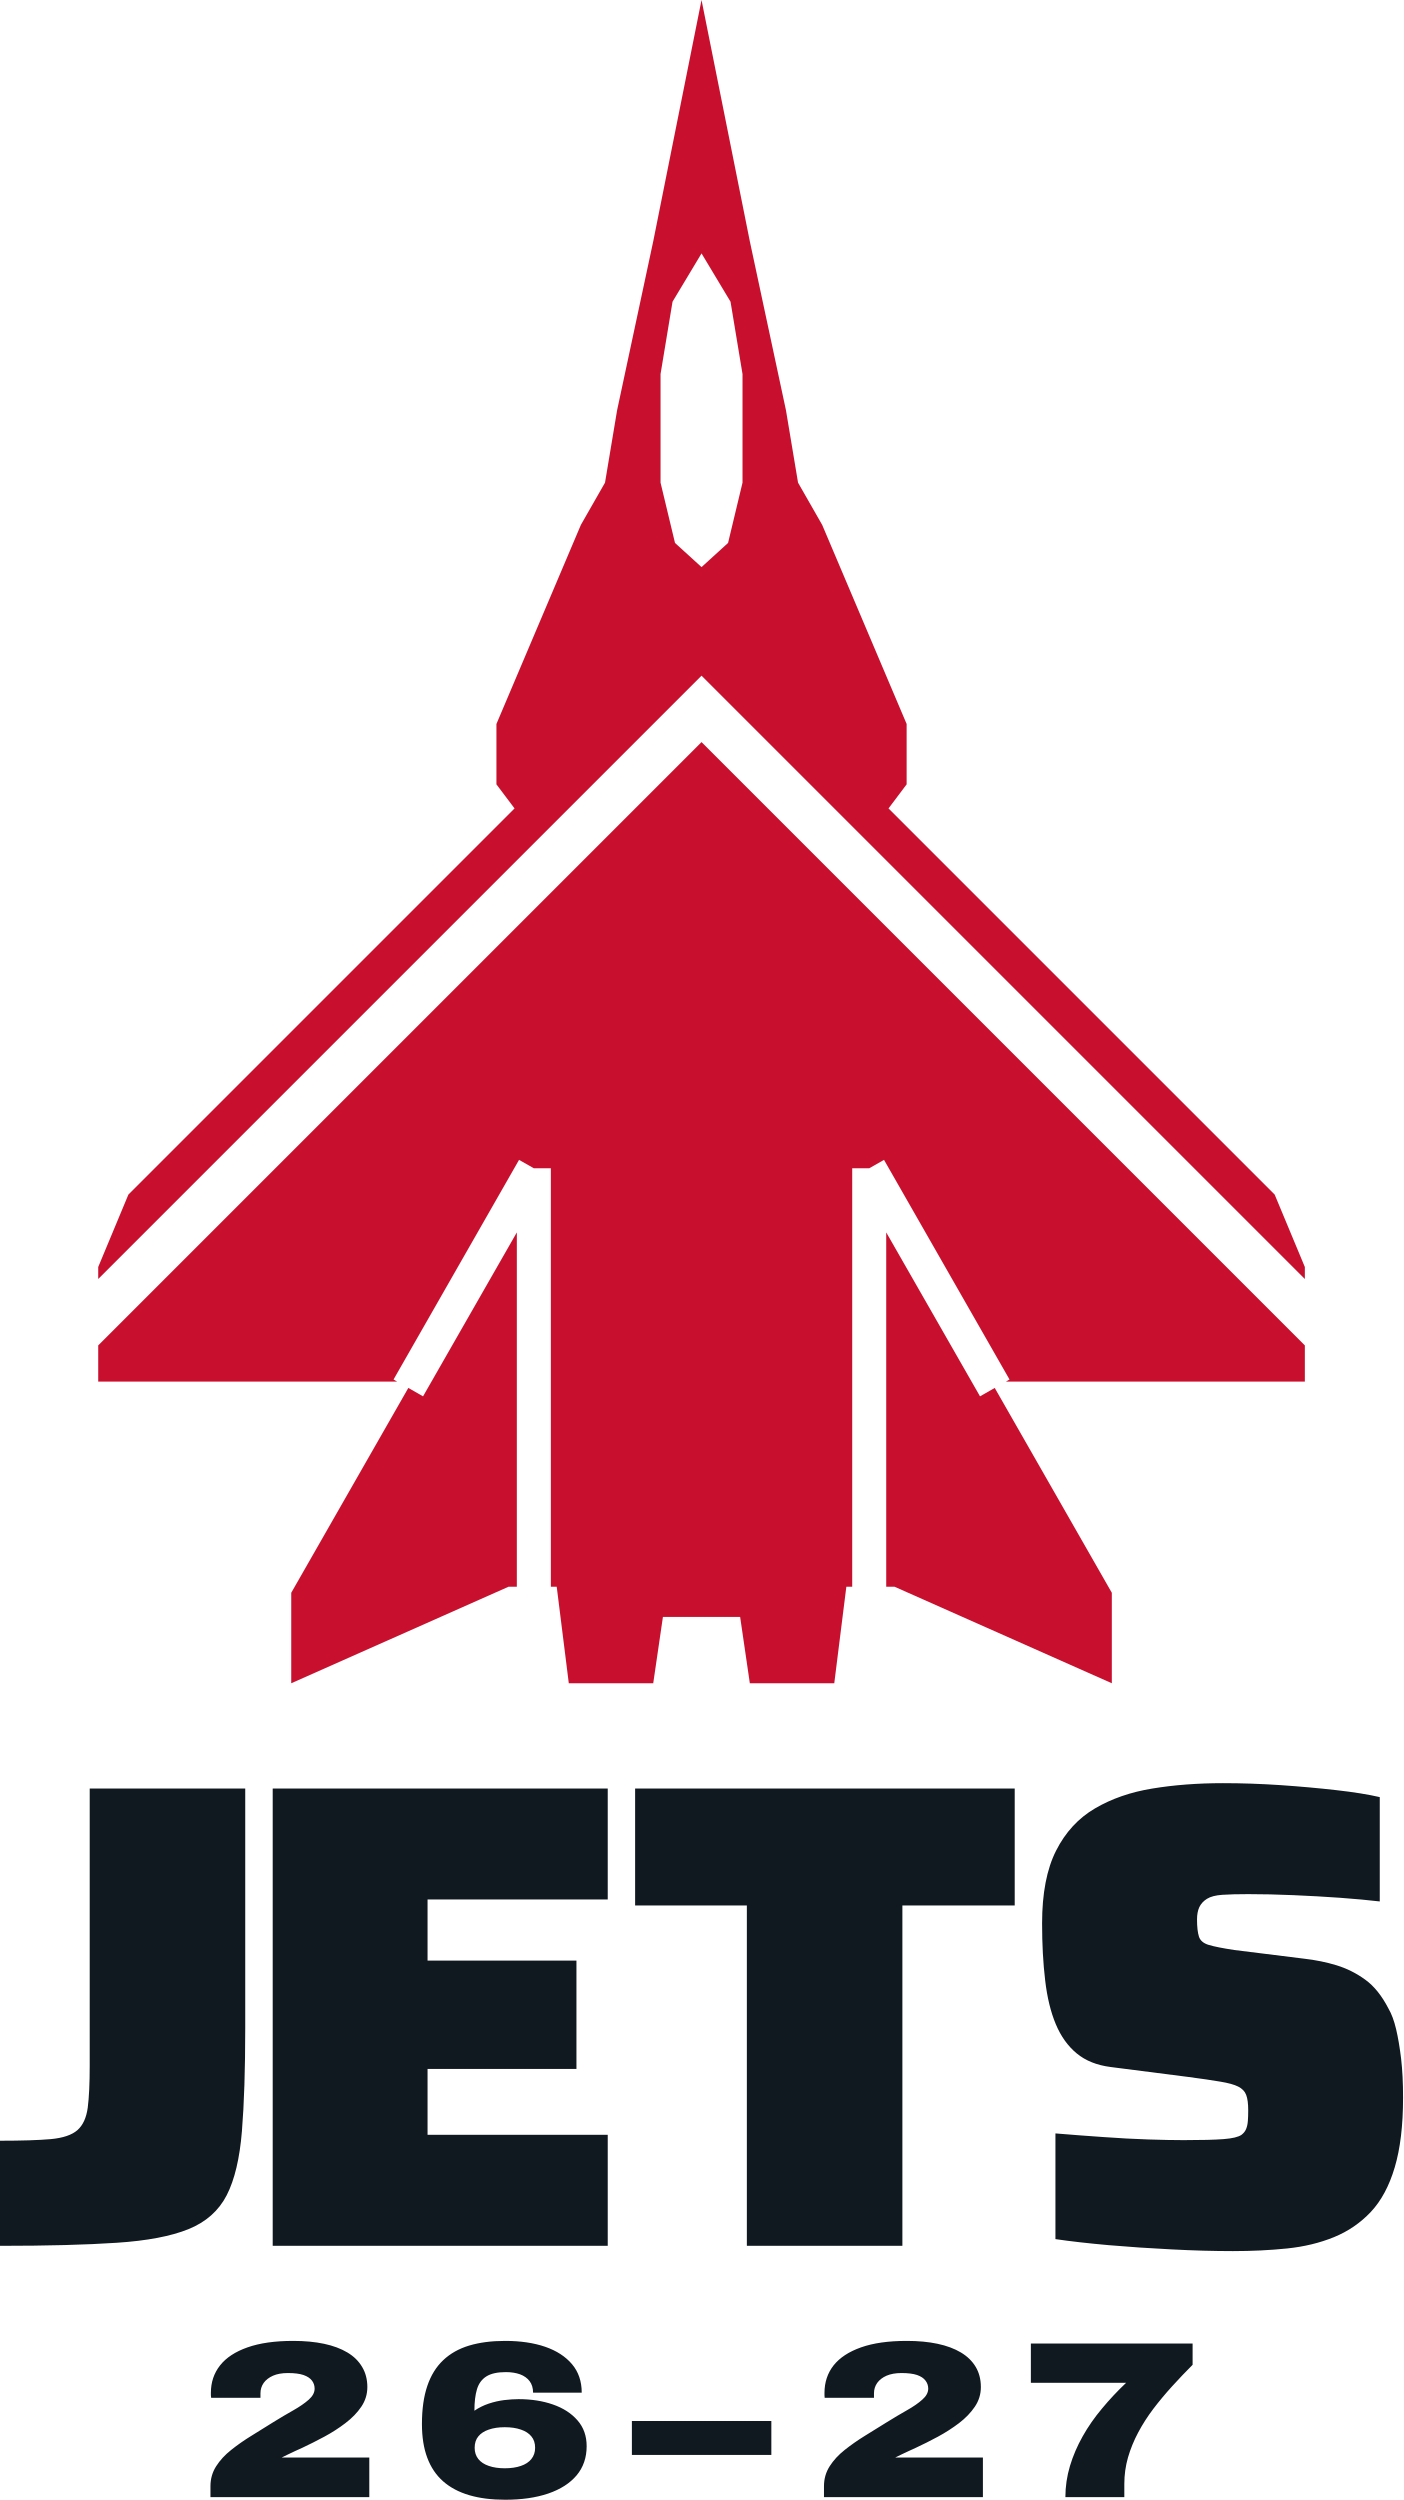
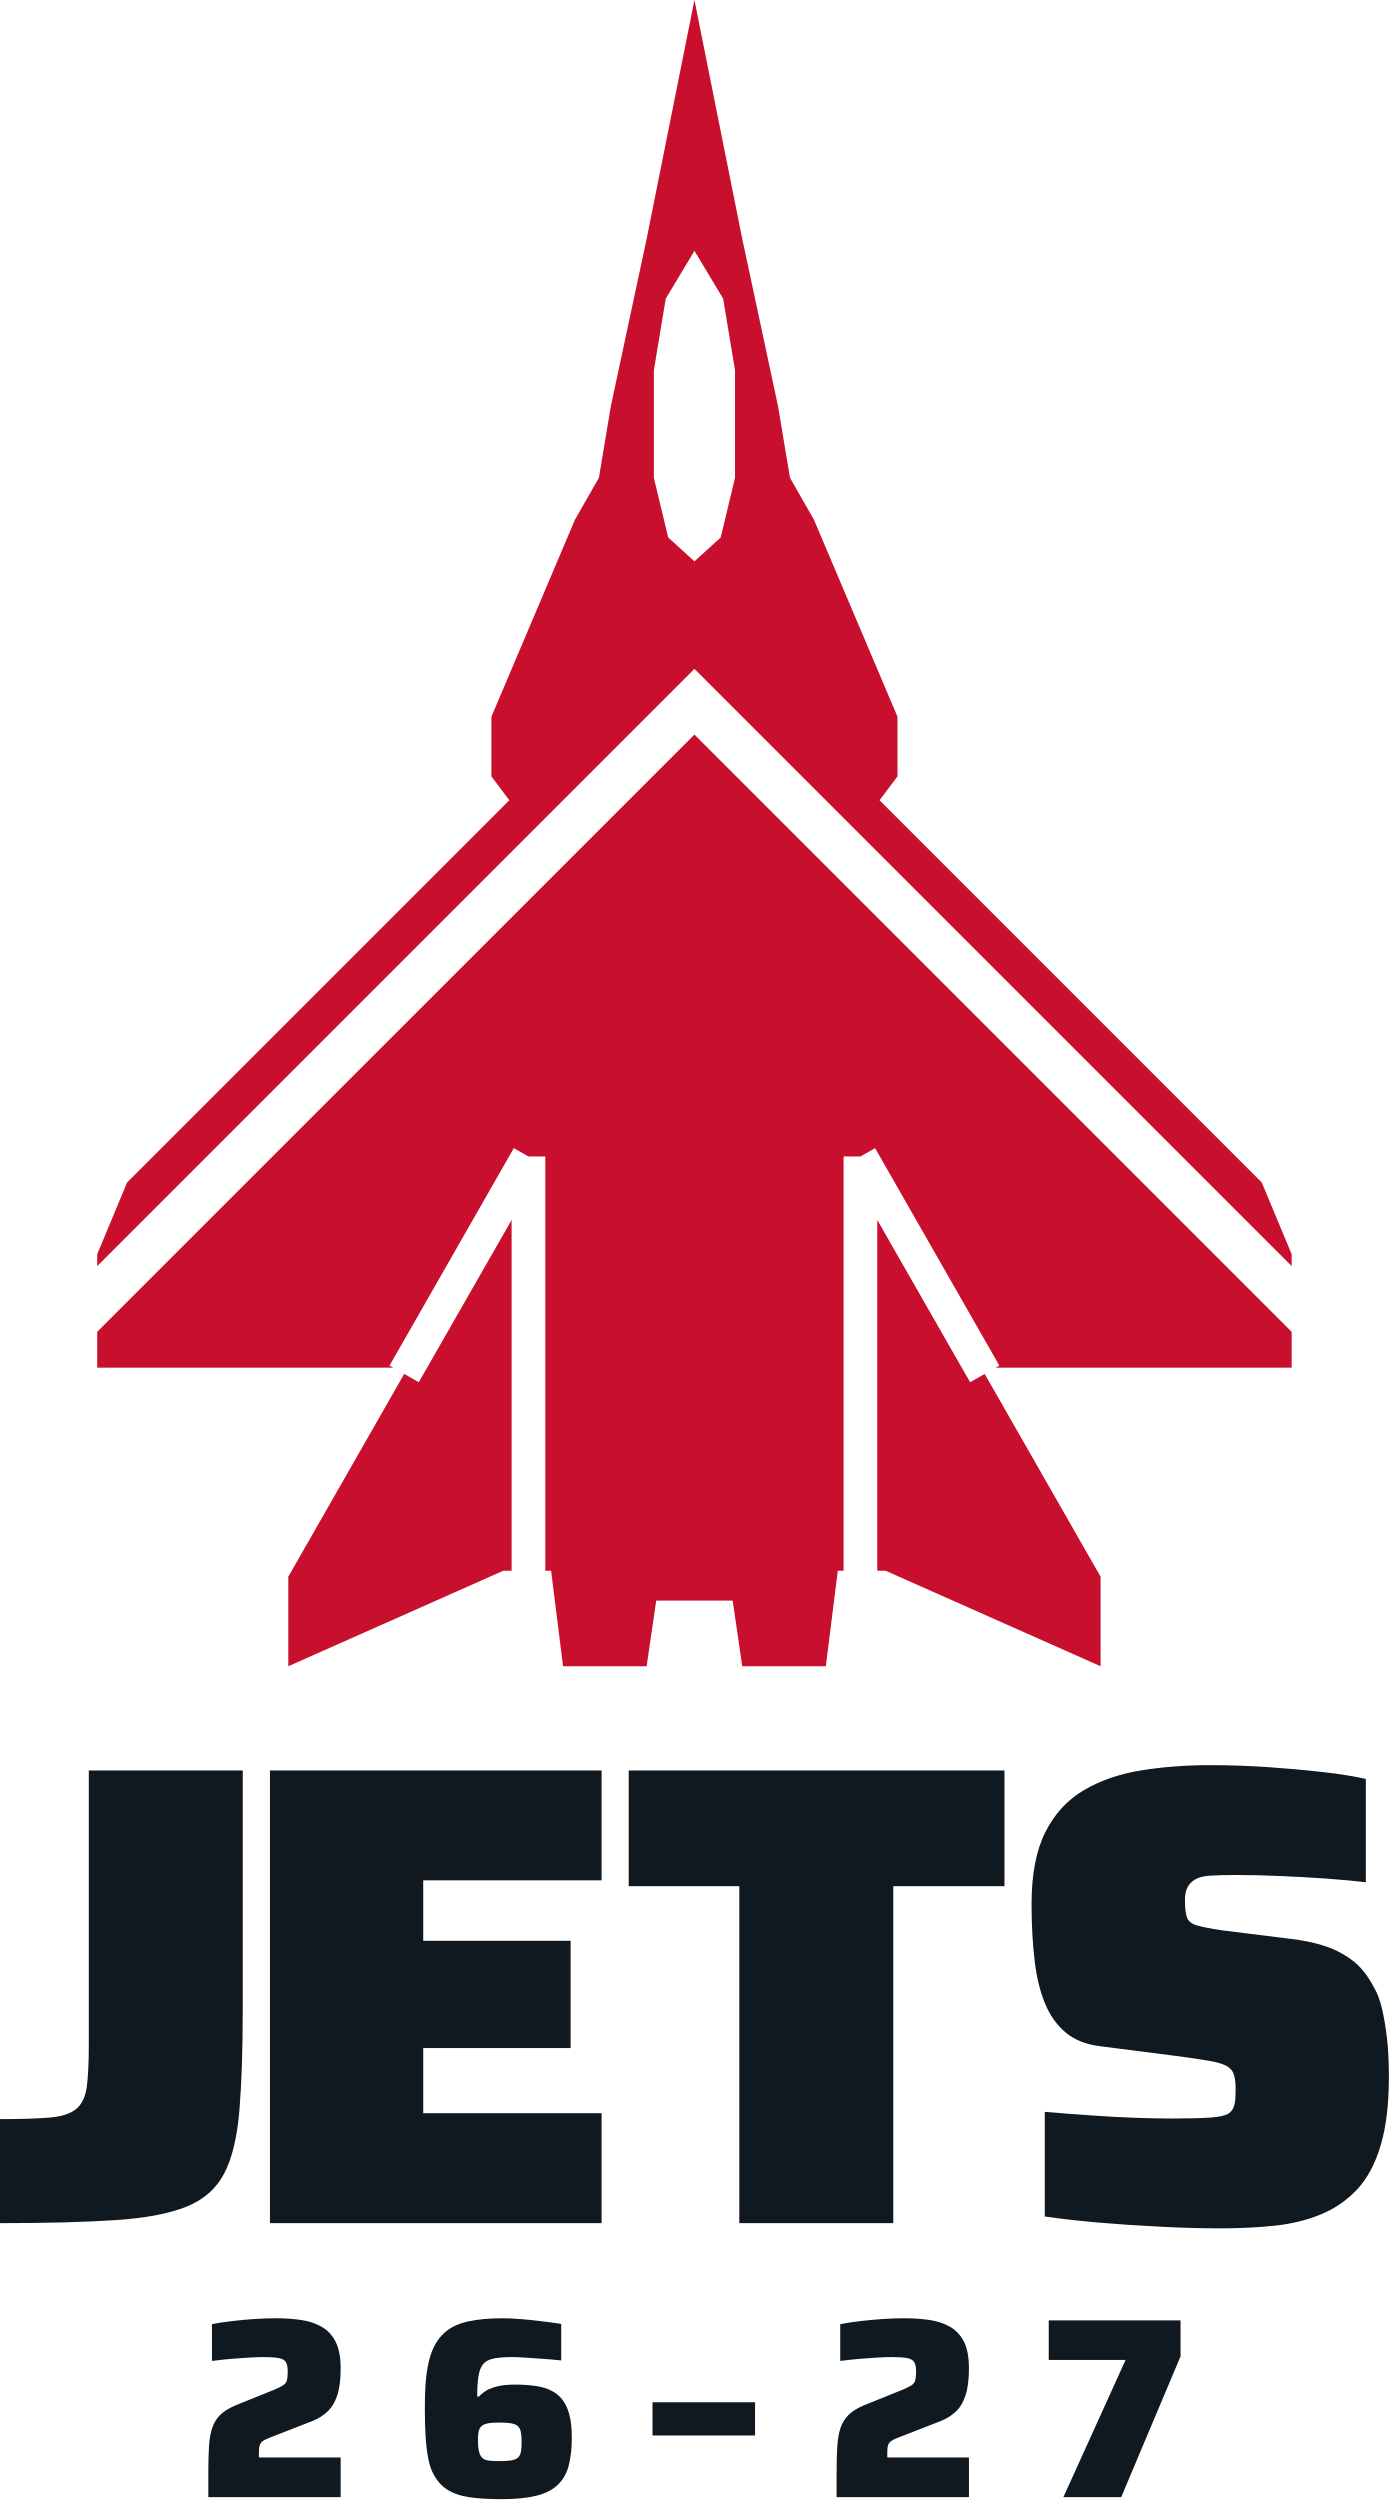
- <svg xmlns="http://www.w3.org/2000/svg" width="1.65in" height="2.94in" viewBox="0 0 165 294">
+ <svg xmlns="http://www.w3.org/2000/svg" width="1.65in" height="2.97in" viewBox="0 0 165 297">
  <g id="ink-jets-red">
    <path fill="#C8102E" fill-rule="nonzero" d="M103.96 136.4 118.72 162.23 118.29 162.48H153.45V158.22L82.5 87.27L11.55 158.22V162.48H46.71L46.28 162.23L61.04 136.4L62.78 137.39H64.78V186.6H65.47L66.89 197.95H76.82L77.96 190.15H87.04L88.18 197.95H98.11L99.53 186.6H100.22V137.39H102.22ZM82.5 0 76.82 28.38 72.57 48.25 71.15 56.76 68.31 61.73 58.38 85.14V92.24L60.51 95.07L15.1 140.48L11.55 149V150.41L82.5 79.46L153.45 150.41V149L149.9 140.48L104.49 95.07L106.62 92.24V85.14L96.69 61.73L93.85 56.76L92.43 48.25L88.18 28.38ZM60.78 144.93 49.75 164.21 48.02 163.22 34.25 187.31V197.95L59.8 186.6H60.78ZM116.98 163.22 115.25 164.21 104.22 144.93V186.6H105.2L130.75 197.95V187.31ZM82.5 29.8 85.91 35.48 87.32 43.99V56.76L85.62 63.85L82.5 66.69L79.38 63.85L77.68 56.76V43.99L79.09 35.48Z" />
  </g>
  <g id="ink-black">
-     <path fill="#101820" fill-rule="nonzero" d="M32.07 264.11H71.47V251.05H50.28V243.31H67.79V230.57H50.28V223.38H71.47V210.33H32.07ZM144.99 264.73Q148.35 264.73 151.36 264.42Q154.37 264.11 156.87 263.09Q159.37 262.07 161.21 260.12Q163.05 258.16 164.02 254.88Q165 251.6 165 246.67Q165 244.09 164.77 242.1Q164.53 240.11 164.18 238.62Q163.83 237.14 163.28 236.2Q162.11 233.93 160.54 232.8Q158.98 231.67 157.18 231.12Q155.39 230.57 153.35 230.34L145.15 229.32Q143.11 229.01 142.17 228.73Q141.24 228.46 141 227.76Q140.77 227.05 140.77 225.72Q140.77 224.86 141.04 224.28Q141.32 223.69 141.94 223.3Q142.57 222.91 143.74 222.83Q144.91 222.75 146.79 222.75Q149.29 222.75 152.1 222.87Q154.92 222.99 157.61 223.18Q160.31 223.38 162.26 223.61V211.34Q160.23 210.87 157.14 210.52Q154.06 210.17 150.58 209.93Q147.1 209.7 143.82 209.7Q139.36 209.7 135.53 210.33Q131.7 210.95 128.77 212.67Q125.84 214.39 124.2 217.63Q122.55 220.88 122.55 226.19Q122.55 229.87 122.91 232.88Q123.26 235.89 124.16 238.04Q125.06 240.19 126.62 241.48Q128.18 242.77 130.61 243.08L139.75 244.25Q142.1 244.56 143.5 244.8Q144.91 245.03 145.61 245.38Q146.32 245.74 146.55 246.36Q146.79 246.99 146.79 248.16Q146.79 248.86 146.75 249.41Q146.71 249.96 146.55 250.35Q146.4 250.74 146.01 251.05Q145.46 251.44 143.89 251.56Q142.33 251.68 139.2 251.68Q137.48 251.68 135.02 251.6Q132.56 251.52 129.79 251.32Q127.01 251.13 124.12 250.89V263.32Q126.78 263.71 130.37 264.03Q133.97 264.34 137.8 264.53Q141.63 264.73 144.99 264.73ZM87.83 264.11H106.12V224.08H119.33V210.33H74.69V224.08H87.83ZM0 264.11Q8.36 264.11 13.72 263.75Q19.07 263.4 22.16 262.15Q25.25 260.9 26.66 258.16Q28.06 255.43 28.45 250.62Q28.84 245.81 28.84 238.47V210.33H10.55V242.92Q10.55 246.05 10.32 247.85Q10.08 249.64 9.11 250.5Q8.13 251.36 5.98 251.56Q3.83 251.75 0 251.75ZM59.41 293.97Q62.32 293.97 64.47 293.24Q66.63 292.5 67.81 291.1Q68.99 289.69 68.99 287.67Q68.99 285.86 67.91 284.63Q66.84 283.4 65.03 282.77Q63.22 282.14 60.99 282.14Q60.22 282.14 59.29 282.25Q58.36 282.37 57.46 282.67Q56.55 282.98 55.79 283.5Q55.79 281.98 56.09 280.98Q56.39 279.98 57.19 279.47Q57.99 278.96 59.49 278.96Q60.43 278.96 61.16 279.22Q61.88 279.49 62.28 280.02Q62.69 280.56 62.69 281.38H68.41Q68.41 279.38 67.27 278.03Q66.13 276.68 64.11 275.98Q62.09 275.29 59.41 275.29Q57 275.29 55.17 275.84Q53.35 276.39 52.12 277.56Q50.88 278.73 50.25 280.59Q49.62 282.45 49.62 285.07Q49.62 287.36 50.25 289.04Q50.88 290.72 52.12 291.81Q53.35 292.89 55.17 293.43Q57 293.97 59.41 293.97ZM24.75 293.66H43.43V289.01H33.12Q33.41 288.85 33.83 288.66Q34.25 288.46 34.69 288.25Q35.14 288.04 35.51 287.88Q36.79 287.28 38.13 286.56Q39.47 285.84 40.62 284.96Q41.78 284.08 42.49 283.03Q43.2 281.98 43.2 280.72Q43.2 279.38 42.59 278.36Q41.99 277.33 40.85 276.65Q39.71 275.97 38.11 275.63Q36.51 275.29 34.48 275.29Q31.26 275.29 29.11 276.05Q26.95 276.81 25.88 278.17Q24.8 279.54 24.8 281.4V281.68Q24.8 281.82 24.83 281.98H30.63V281.45Q30.63 280.77 31.01 280.23Q31.39 279.7 32.11 279.38Q32.83 279.07 33.85 279.07Q35.01 279.07 35.69 279.3Q36.37 279.54 36.69 279.96Q37 280.38 37 280.9Q37 281.59 36.31 282.2Q35.61 282.82 34.5 283.45Q33.38 284.08 32.12 284.86Q30.86 285.65 29.58 286.44Q28.29 287.23 27.19 288.11Q26.09 288.98 25.42 290.03Q24.75 291.08 24.75 292.37ZM96.9 293.66H115.59V289.01H105.27Q105.56 288.85 105.98 288.66Q106.4 288.46 106.85 288.25Q107.29 288.04 107.66 287.88Q108.95 287.28 110.29 286.56Q111.62 285.84 112.78 284.96Q113.93 284.08 114.64 283.03Q115.35 281.98 115.35 280.72Q115.35 279.38 114.75 278.36Q114.14 277.33 113 276.65Q111.86 275.97 110.26 275.63Q108.66 275.29 106.64 275.29Q103.41 275.29 101.26 276.05Q99.11 276.81 98.03 278.17Q96.96 279.54 96.96 281.4V281.68Q96.96 281.82 96.98 281.98H102.78V281.45Q102.78 280.77 103.16 280.23Q103.54 279.7 104.26 279.38Q104.99 279.07 106.01 279.07Q107.16 279.07 107.85 279.3Q108.53 279.54 108.84 279.96Q109.16 280.38 109.16 280.9Q109.16 281.59 108.46 282.2Q107.77 282.82 106.65 283.45Q105.54 284.08 104.28 284.86Q103.02 285.65 101.73 286.44Q100.45 287.23 99.34 288.11Q98.24 288.98 97.57 290.03Q96.9 291.08 96.9 292.37ZM125.29 293.66H132.22V292.11Q132.22 290.51 132.65 289Q133.09 287.49 133.85 286.06Q134.61 284.63 135.63 283.28Q136.66 281.93 137.84 280.63Q139.02 279.33 140.25 278.1V275.6H121.23V280.22H132.43Q130.91 281.66 129.6 283.24Q128.28 284.81 127.33 286.5Q126.37 288.2 125.83 289.99Q125.29 291.79 125.29 293.66ZM74.31 288.7H90.71V284.71H74.31ZM59.36 290.27Q58.28 290.27 57.48 289.99Q56.68 289.72 56.25 289.18Q55.82 288.64 55.82 287.86Q55.82 287.04 56.25 286.52Q56.68 285.99 57.48 285.72Q58.28 285.44 59.36 285.44Q60.46 285.44 61.26 285.72Q62.06 285.99 62.49 286.52Q62.93 287.04 62.93 287.86Q62.93 288.64 62.49 289.18Q62.06 289.72 61.26 289.99Q60.46 290.27 59.36 290.27Z" />
+     <path fill="#101820" fill-rule="nonzero" d="M32.07 264.11H71.47V251.05H50.28V243.31H67.79V230.57H50.28V223.38H71.47V210.33H32.07ZM144.99 264.73Q148.35 264.73 151.36 264.42Q154.37 264.11 156.87 263.09Q159.37 262.07 161.21 260.12Q163.05 258.16 164.02 254.88Q165 251.6 165 246.67Q165 244.09 164.77 242.1Q164.53 240.11 164.18 238.62Q163.83 237.14 163.28 236.2Q162.11 233.93 160.54 232.8Q158.98 231.67 157.18 231.12Q155.39 230.57 153.35 230.34L145.15 229.32Q143.11 229.01 142.17 228.73Q141.24 228.46 141 227.76Q140.77 227.05 140.77 225.72Q140.77 224.86 141.04 224.28Q141.32 223.69 141.94 223.3Q142.57 222.91 143.74 222.83Q144.91 222.75 146.79 222.75Q149.29 222.75 152.1 222.87Q154.92 222.99 157.61 223.18Q160.31 223.38 162.26 223.61V211.34Q160.23 210.87 157.14 210.52Q154.06 210.17 150.58 209.93Q147.1 209.7 143.82 209.7Q139.36 209.7 135.53 210.33Q131.7 210.95 128.77 212.67Q125.84 214.39 124.2 217.63Q122.55 220.88 122.55 226.19Q122.55 229.87 122.91 232.88Q123.26 235.89 124.16 238.04Q125.06 240.19 126.62 241.48Q128.18 242.77 130.61 243.08L139.75 244.25Q142.1 244.56 143.5 244.8Q144.91 245.03 145.61 245.38Q146.32 245.74 146.55 246.36Q146.79 246.99 146.79 248.16Q146.79 248.86 146.75 249.41Q146.71 249.96 146.55 250.35Q146.4 250.74 146.01 251.05Q145.46 251.44 143.89 251.56Q142.33 251.68 139.2 251.68Q137.48 251.68 135.02 251.6Q132.56 251.52 129.79 251.32Q127.01 251.13 124.12 250.89V263.32Q126.78 263.71 130.37 264.03Q133.97 264.34 137.8 264.53Q141.63 264.73 144.99 264.73ZM87.83 264.11H106.12V224.08H119.33V210.33H74.69V224.08H87.83ZM0 264.11Q8.36 264.11 13.72 263.75Q19.07 263.4 22.16 262.15Q25.25 260.9 26.66 258.16Q28.06 255.43 28.45 250.62Q28.84 245.81 28.84 238.47V210.33H10.55V242.92Q10.55 246.05 10.32 247.85Q10.08 249.64 9.11 250.5Q8.13 251.36 5.98 251.56Q3.83 251.75 0 251.75ZM59.53 296.9Q62.1 296.9 63.73 296.49Q65.36 296.08 66.29 295.17Q67.22 294.27 67.57 292.89Q67.93 291.5 67.93 289.54Q67.93 287.59 67.48 286.35Q67.04 285.12 66.19 284.45Q65.33 283.77 64.08 283.53Q62.83 283.29 61.21 283.29Q59.78 283.29 58.89 283.55Q58.01 283.8 57.55 284.14Q57.09 284.48 56.88 284.72H56.69Q56.69 283.19 56.85 282.26Q57 281.33 57.41 280.84Q57.82 280.36 58.66 280.19Q59.5 280.02 60.87 280.02Q61.42 280.02 62.32 280.08Q63.22 280.14 64.35 280.22Q65.48 280.29 66.67 280.42V276.08Q65.51 275.9 64.23 275.75Q62.95 275.59 61.77 275.5Q60.6 275.41 59.74 275.41Q57.33 275.41 55.65 275.78Q53.98 276.14 52.94 277.01Q51.9 277.88 51.32 279.32Q51.02 280.11 50.82 281.13Q50.62 282.16 50.54 283.41Q50.47 284.66 50.47 286.19Q50.47 288.02 50.56 289.45Q50.65 290.89 50.85 291.92Q51.05 292.96 51.32 293.57Q51.99 295.01 53.05 295.71Q54.1 296.41 55.7 296.66Q57.3 296.9 59.53 296.9ZM99.39 296.66H115.11V291.95H105.41V291.28Q105.41 290.76 105.51 290.46Q105.62 290.15 105.93 289.96Q106.23 289.76 106.75 289.57L111.76 287.62Q112.76 287.22 113.53 286.52Q114.29 285.82 114.7 284.58Q115.11 283.35 115.11 281.36Q115.11 279.38 114.52 278.2Q113.92 277.03 112.86 276.42Q111.79 275.81 110.4 275.61Q109.01 275.41 107.42 275.41Q106.23 275.41 104.86 275.5Q103.48 275.59 102.17 275.75Q100.86 275.9 99.82 276.11V280.48Q100.98 280.33 102.13 280.23Q103.27 280.14 104.25 280.08Q105.22 280.02 105.9 280.02Q107.06 280.02 107.7 280.13Q108.34 280.23 108.58 280.58Q108.83 280.94 108.83 281.7Q108.83 282.4 108.73 282.77Q108.64 283.13 108.28 283.38Q107.91 283.62 107.15 283.93L102.69 285.73Q101.5 286.22 100.83 286.87Q100.16 287.53 99.85 288.44Q99.55 289.36 99.47 290.63Q99.39 291.89 99.39 293.6ZM24.75 296.66H40.47V291.95H30.76V291.28Q30.76 290.76 30.87 290.46Q30.98 290.15 31.28 289.96Q31.59 289.76 32.11 289.57L37.11 287.62Q38.12 287.22 38.88 286.52Q39.65 285.82 40.06 284.58Q40.47 283.35 40.47 281.36Q40.47 279.38 39.87 278.2Q39.28 277.03 38.21 276.42Q37.14 275.81 35.75 275.61Q34.36 275.41 32.78 275.41Q31.59 275.41 30.21 275.5Q28.84 275.59 27.53 275.75Q26.22 275.9 25.18 276.11V280.48Q26.34 280.33 27.48 280.23Q28.63 280.14 29.6 280.08Q30.58 280.02 31.25 280.02Q32.41 280.02 33.05 280.13Q33.69 280.23 33.94 280.58Q34.18 280.94 34.18 281.7Q34.18 282.4 34.09 282.77Q34 283.13 33.63 283.38Q33.27 283.62 32.5 283.93L28.05 285.73Q26.86 286.22 26.18 286.87Q25.51 287.53 25.21 288.44Q24.9 289.36 24.83 290.63Q24.75 291.89 24.75 293.6ZM126.33 296.66H133.2L140.25 279.93V275.66H124.59V280.36H133.72ZM77.52 289.33H89.7V285.39H77.52ZM59.29 292.38Q58.59 292.38 58.1 292.32Q57.61 292.26 57.33 292.03Q57.06 291.8 56.92 291.3Q56.78 290.79 56.78 289.88Q56.78 289.3 56.85 288.92Q56.91 288.54 57.15 288.28Q57.39 288.02 57.9 287.91Q58.4 287.8 59.29 287.8Q60.11 287.8 60.65 287.88Q61.18 287.96 61.47 288.18Q61.76 288.41 61.87 288.89Q61.97 289.36 61.97 290.12Q61.97 290.89 61.87 291.34Q61.76 291.8 61.47 292.02Q61.18 292.23 60.65 292.31Q60.11 292.38 59.29 292.38Z" />
  </g>
</svg>
